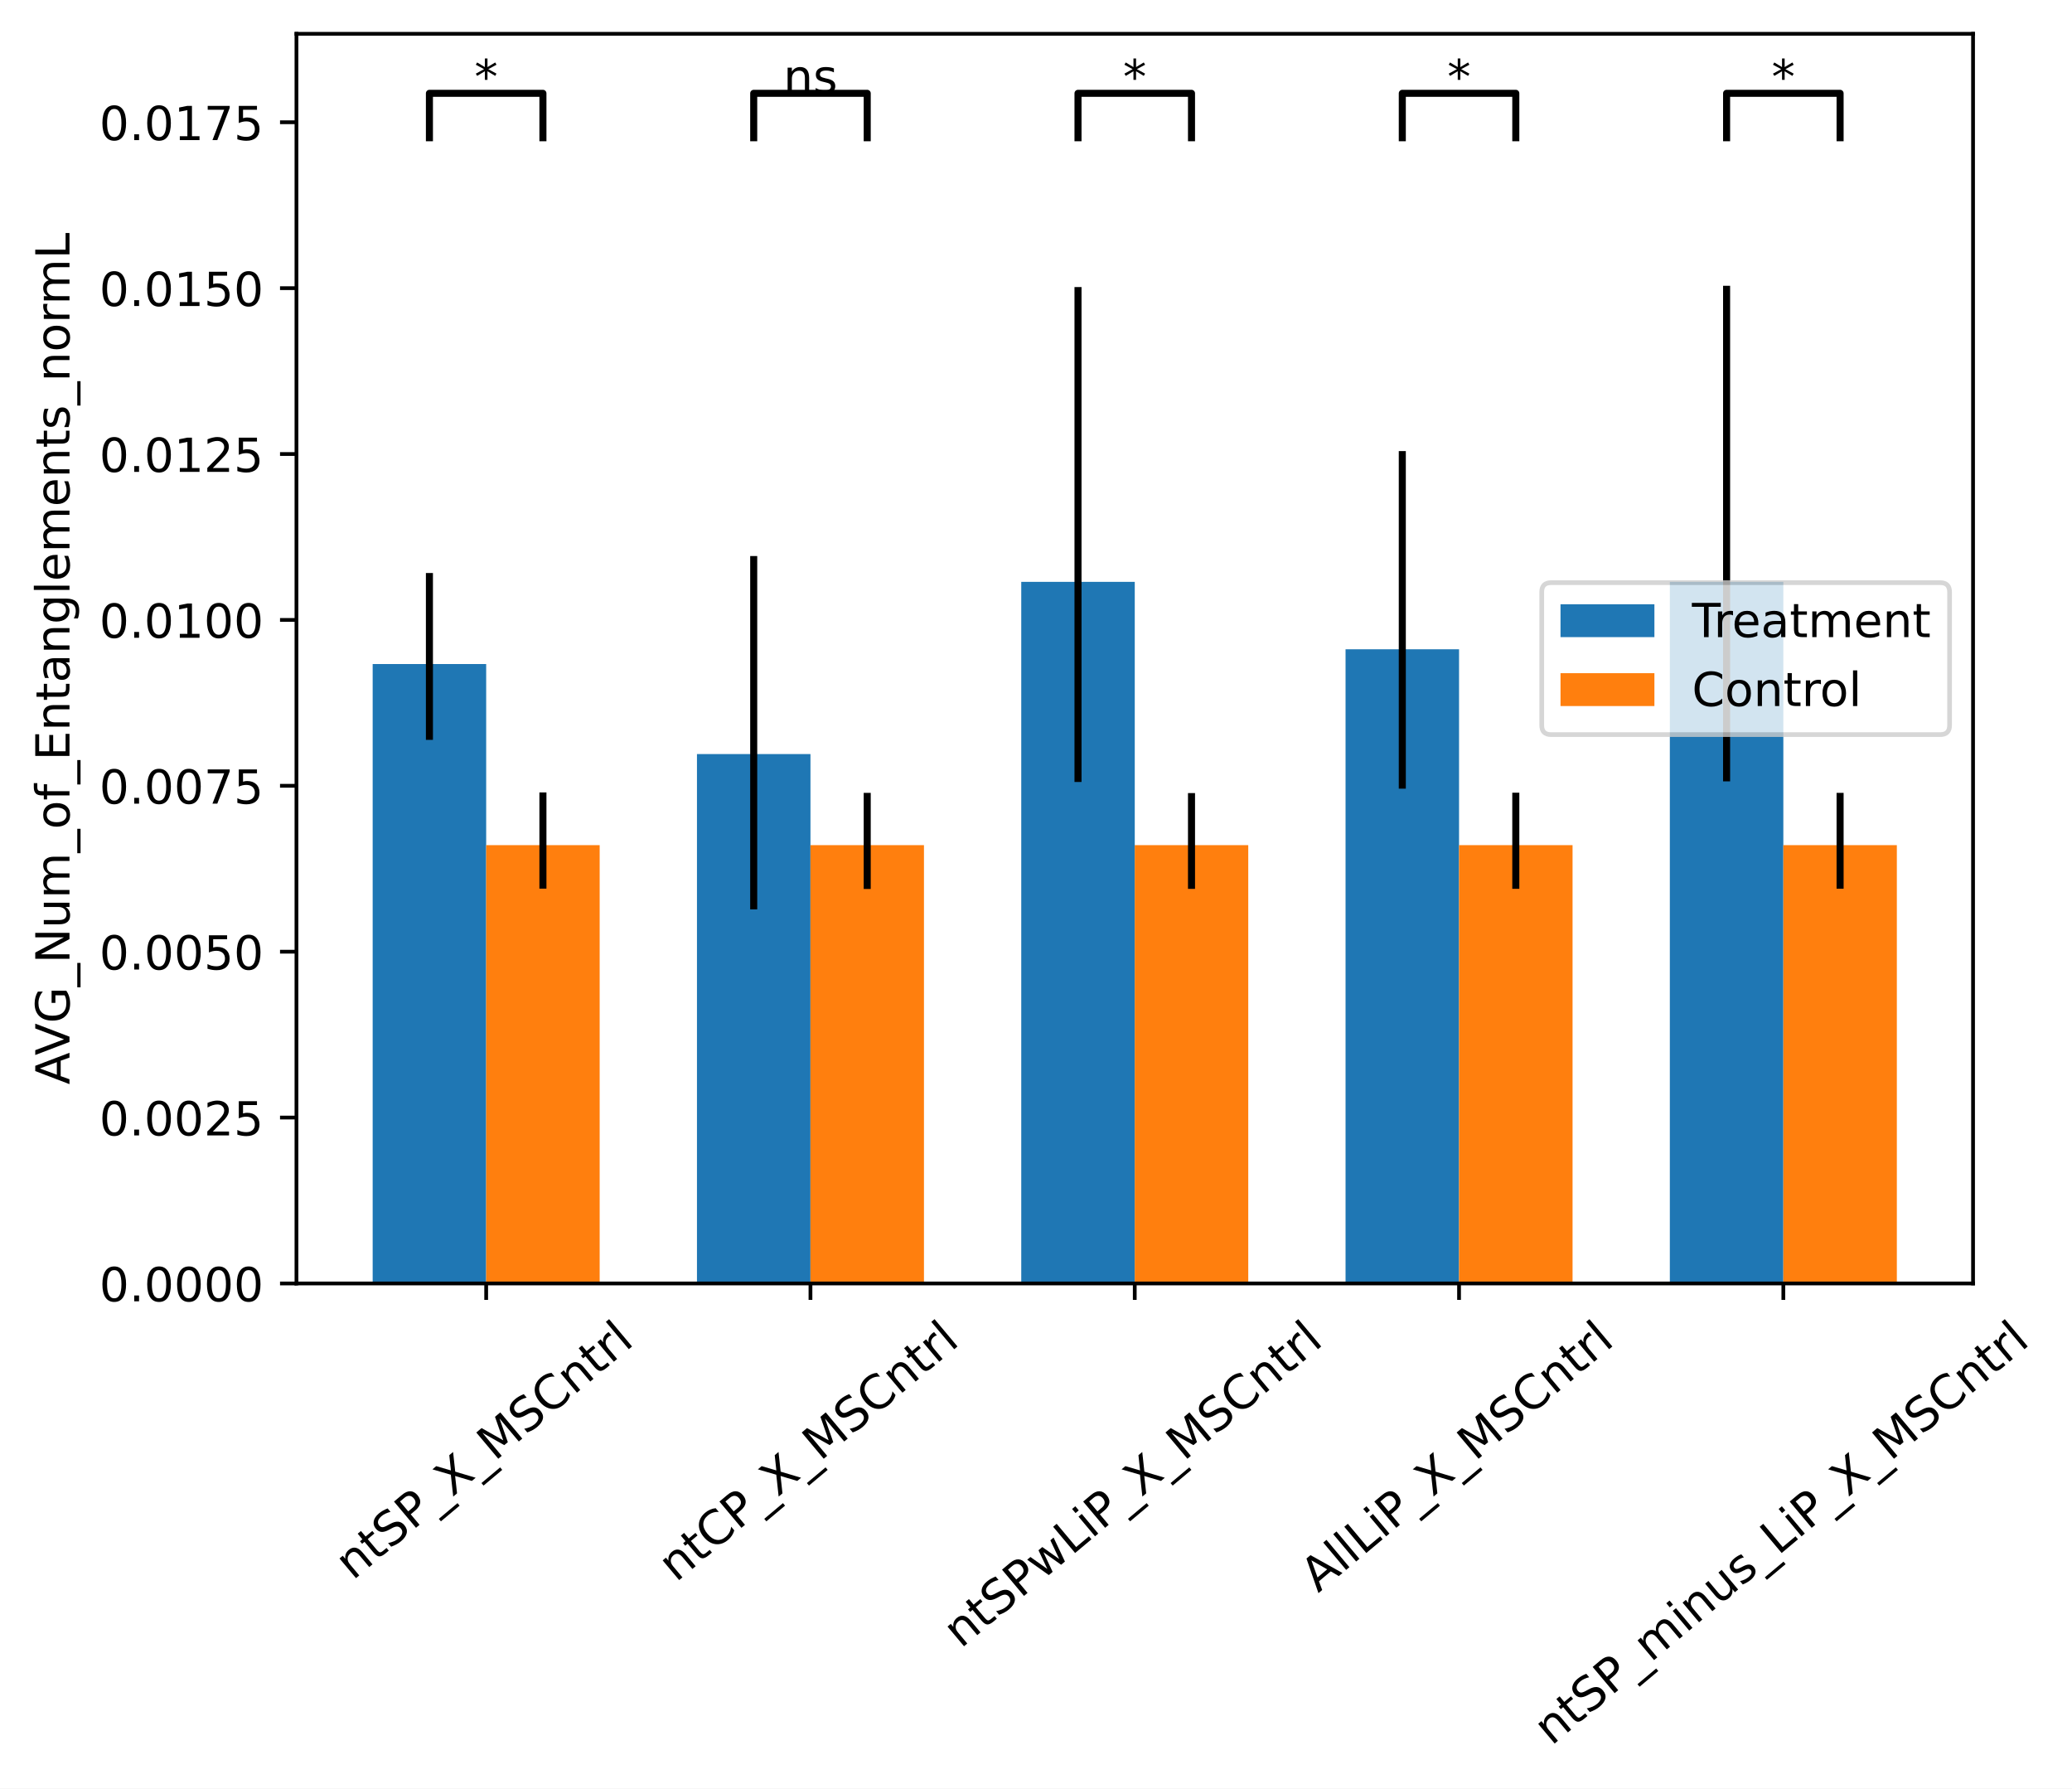
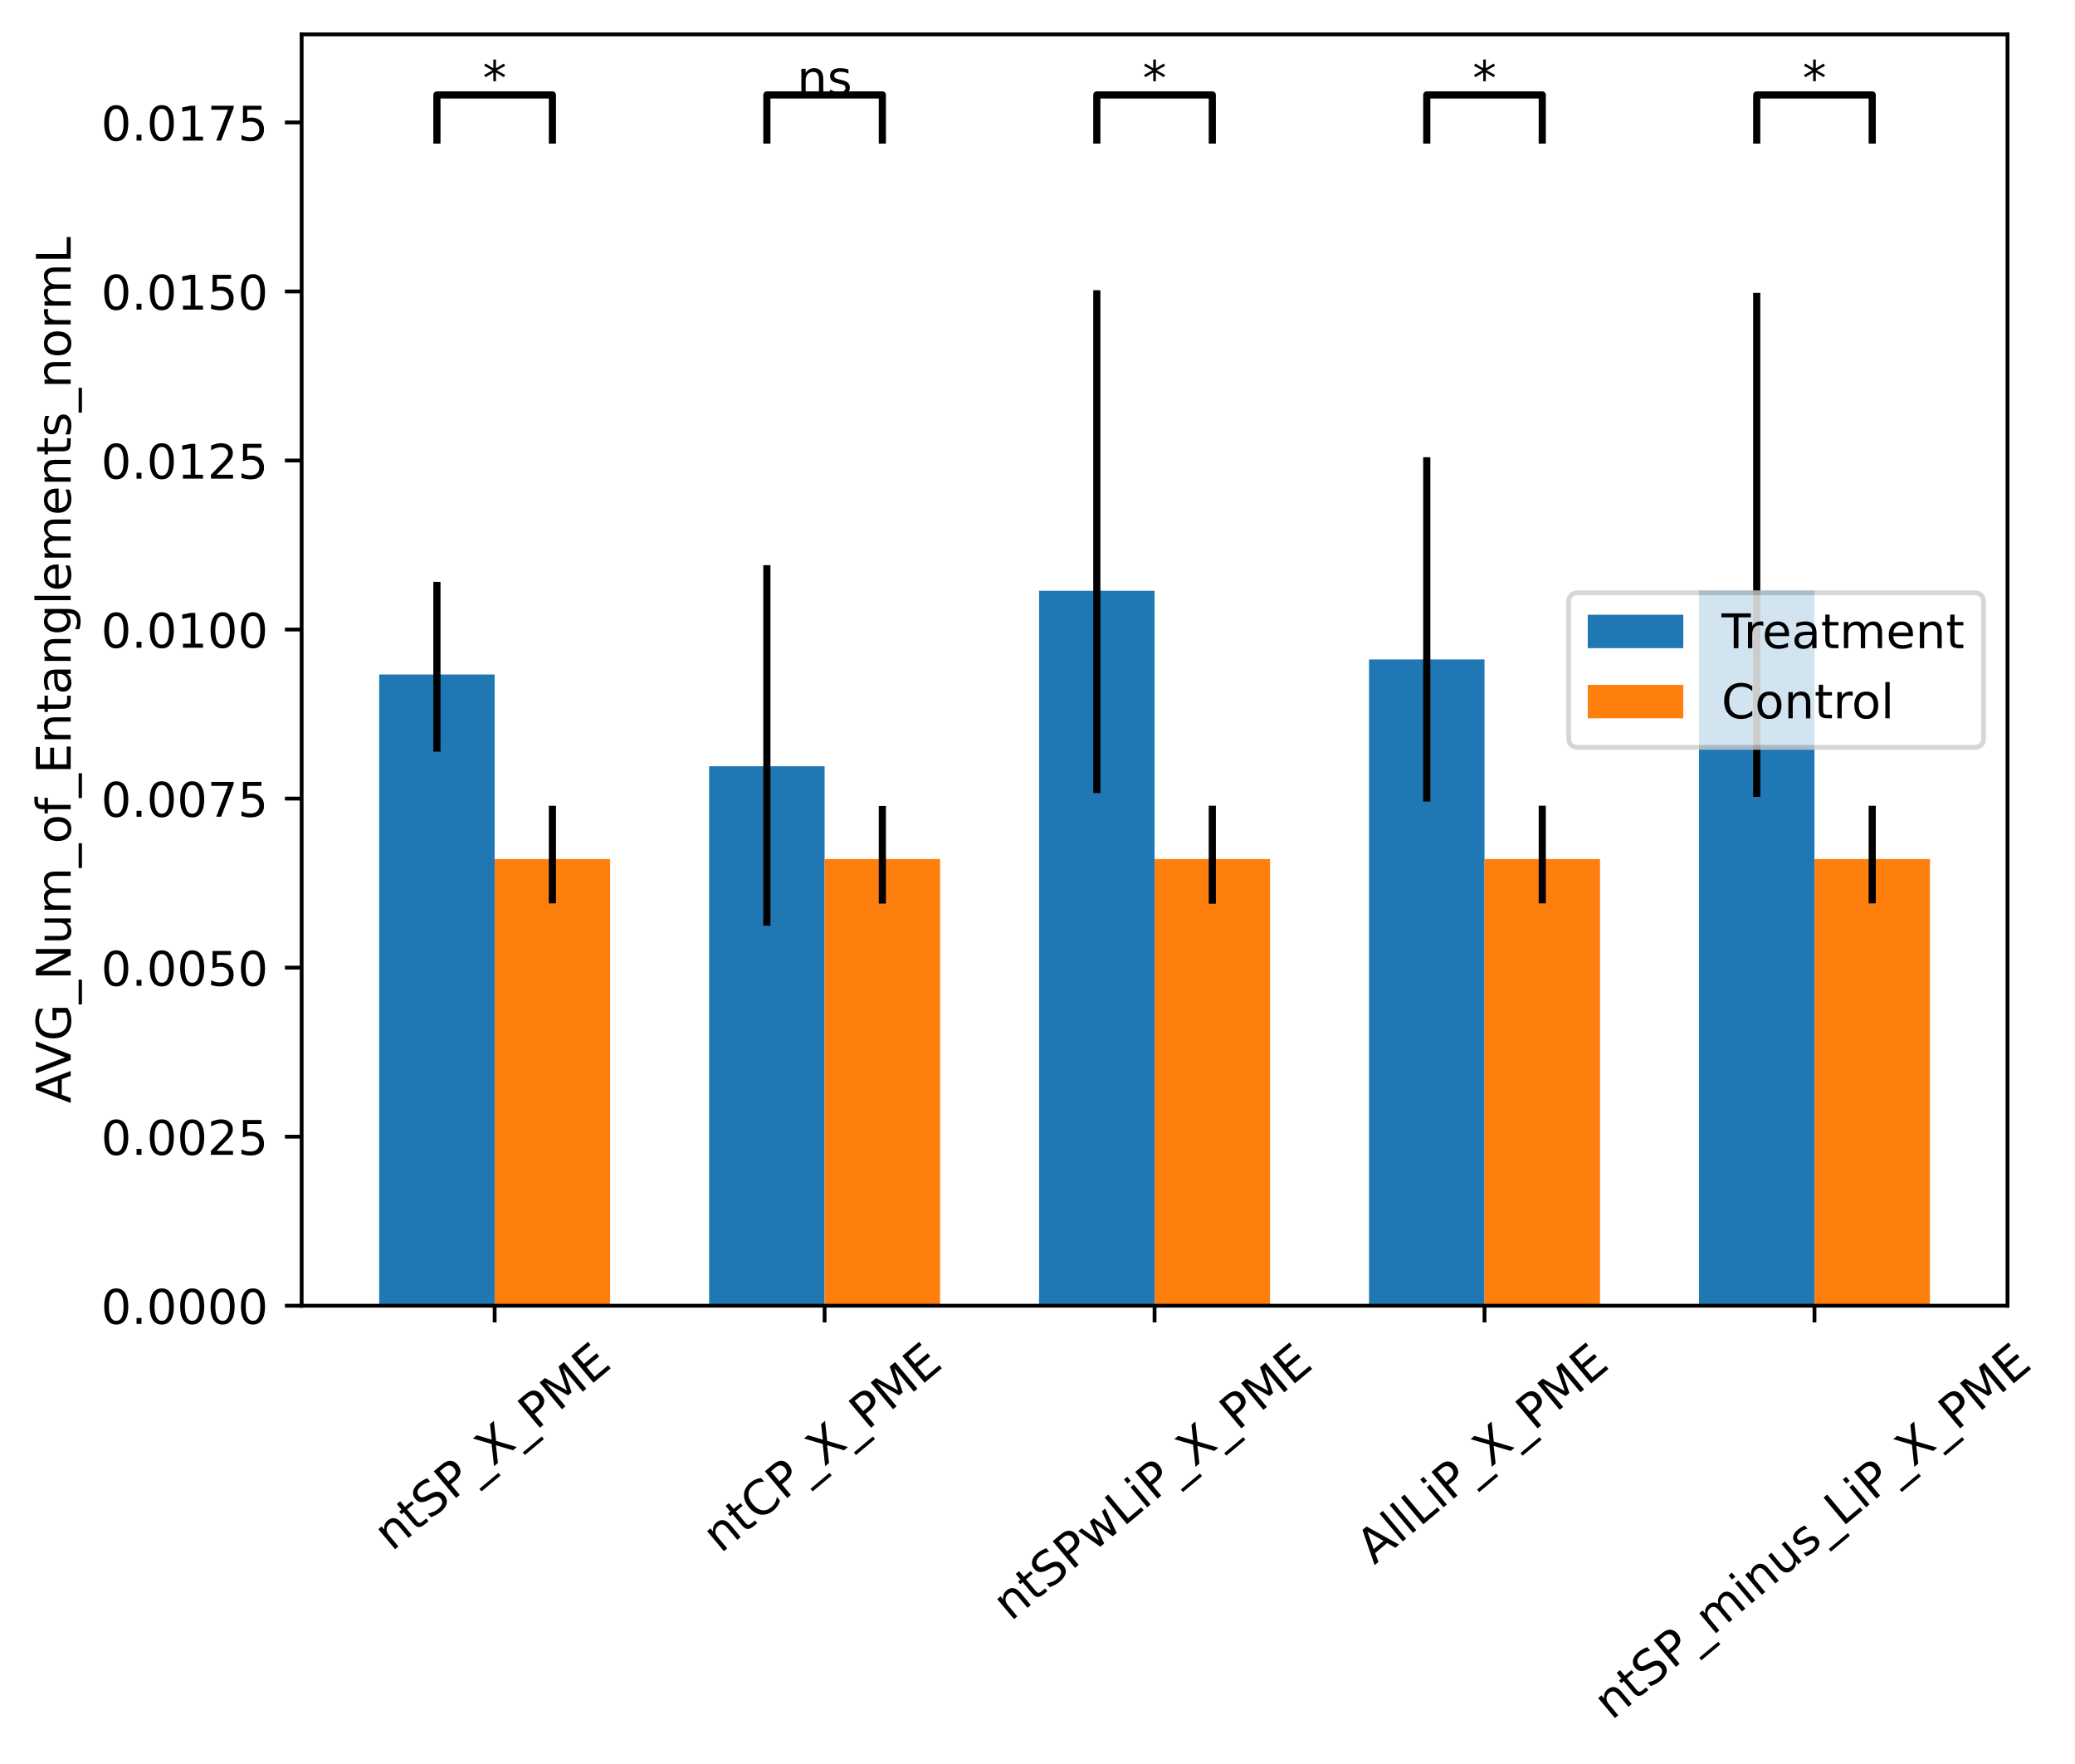
- <svg xmlns="http://www.w3.org/2000/svg" xmlns:xlink="http://www.w3.org/1999/xlink" width="441.343pt" height="380.871pt" viewBox="0 0 441.343 380.871" version="1.1">
+ <svg xmlns="http://www.w3.org/2000/svg" xmlns:xlink="http://www.w3.org/1999/xlink" width="434.399pt" height="369.217pt" viewBox="0 0 434.399 369.217" version="1.1">
  <defs>
    <style type="text/css">*{stroke-linejoin: round; stroke-linecap: butt}</style>
  </defs>
  <g id="figure_1">
    <g id="patch_1">
-       <path d="M 0 380.871  L 441.343 380.871  L 441.343 -0  L 0 -0  z " style="fill: #ffffff" />
+       <path d="M 0 369.217  L 434.399 369.217  L 434.399 -0  L 0 -0  z " style="fill: #ffffff" />
    </g>
    <g id="axes_1">
      <g id="patch_2">
        <path d="M 63.147 273.312  L 420.267 273.312  L 420.267 7.2  L 63.147 7.2  z " style="fill: #ffffff" />
      </g>
      <g id="patch_3">
-         <path d="M 79.38 273.312  L 103.556 273.312  L 103.556 141.403  L 79.38 141.403  z " clip-path="url(#pa4b5a2d1cc)" style="fill: #1f77b4" />
+         <path d="M 79.38 273.312  L 103.556 273.312  L 103.556 141.185  L 79.38 141.185  z " clip-path="url(#pafe21238fc)" style="fill: #1f77b4" />
      </g>
      <g id="patch_4">
-         <path d="M 148.455 273.312  L 172.631 273.312  L 172.631 160.574  L 148.455 160.574  z " clip-path="url(#pa4b5a2d1cc)" style="fill: #1f77b4" />
+         <path d="M 148.455 273.312  L 172.631 273.312  L 172.631 160.388  L 148.455 160.388  z " clip-path="url(#pafe21238fc)" style="fill: #1f77b4" />
      </g>
      <g id="patch_5">
-         <path d="M 217.53 273.312  L 241.707 273.312  L 241.707 123.905  L 217.53 123.905  z " clip-path="url(#pa4b5a2d1cc)" style="fill: #1f77b4" />
+         <path d="M 217.53 273.312  L 241.707 273.312  L 241.707 123.657  L 217.53 123.657  z " clip-path="url(#pafe21238fc)" style="fill: #1f77b4" />
      </g>
      <g id="patch_6">
-         <path d="M 286.606 273.312  L 310.782 273.312  L 310.782 138.26  L 286.606 138.26  z " clip-path="url(#pa4b5a2d1cc)" style="fill: #1f77b4" />
+         <path d="M 286.606 273.312  L 310.782 273.312  L 310.782 138.037  L 286.606 138.037  z " clip-path="url(#pafe21238fc)" style="fill: #1f77b4" />
      </g>
      <g id="patch_7">
-         <path d="M 355.681 273.312  L 379.858 273.312  L 379.858 123.905  L 355.681 123.905  z " clip-path="url(#pa4b5a2d1cc)" style="fill: #1f77b4" />
+         <path d="M 355.681 273.312  L 379.858 273.312  L 379.858 123.657  L 355.681 123.657  z " clip-path="url(#pafe21238fc)" style="fill: #1f77b4" />
      </g>
      <g id="patch_8">
-         <path d="M 103.556 273.312  L 127.732 273.312  L 127.732 179.972  L 103.556 179.972  z " clip-path="url(#pa4b5a2d1cc)" style="fill: #ff7f0e" />
+         <path d="M 103.556 273.312  L 127.732 273.312  L 127.732 179.817  L 103.556 179.817  z " clip-path="url(#pafe21238fc)" style="fill: #ff7f0e" />
      </g>
      <g id="patch_9">
-         <path d="M 172.631 273.312  L 196.808 273.312  L 196.808 179.972  L 172.631 179.972  z " clip-path="url(#pa4b5a2d1cc)" style="fill: #ff7f0e" />
+         <path d="M 172.631 273.312  L 196.808 273.312  L 196.808 179.817  L 172.631 179.817  z " clip-path="url(#pafe21238fc)" style="fill: #ff7f0e" />
      </g>
      <g id="patch_10">
-         <path d="M 241.707 273.312  L 265.883 273.312  L 265.883 179.972  L 241.707 179.972  z " clip-path="url(#pa4b5a2d1cc)" style="fill: #ff7f0e" />
+         <path d="M 241.707 273.312  L 265.883 273.312  L 265.883 179.817  L 241.707 179.817  z " clip-path="url(#pafe21238fc)" style="fill: #ff7f0e" />
      </g>
      <g id="patch_11">
-         <path d="M 310.782 273.312  L 334.959 273.312  L 334.959 179.972  L 310.782 179.972  z " clip-path="url(#pa4b5a2d1cc)" style="fill: #ff7f0e" />
+         <path d="M 310.782 273.312  L 334.959 273.312  L 334.959 179.817  L 310.782 179.817  z " clip-path="url(#pafe21238fc)" style="fill: #ff7f0e" />
      </g>
      <g id="patch_12">
-         <path d="M 379.858 273.312  L 404.034 273.312  L 404.034 179.972  L 379.858 179.972  z " clip-path="url(#pa4b5a2d1cc)" style="fill: #ff7f0e" />
+         <path d="M 379.858 273.312  L 404.034 273.312  L 404.034 179.817  L 379.858 179.817  z " clip-path="url(#pafe21238fc)" style="fill: #ff7f0e" />
      </g>
      <g id="matplotlib.axis_1">
        <g id="xtick_1">
          <g id="line2d_1">
            <defs>
-               <path id="mc9b4657d80" d="M 0 0  L 0 3.5  " style="stroke: #000000; stroke-width: 0.8" />
+               <path id="m077ed9c221" d="M 0 0  L 0 3.5  " style="stroke: #000000; stroke-width: 0.8" />
            </defs>
            <g>
-               <use xlink:href="#mc9b4657d80" x="103.556" y="273.312" style="stroke: #000000; stroke-width: 0.8" />
+               <use xlink:href="#m077ed9c221" x="103.556" y="273.312" style="stroke: #000000; stroke-width: 0.8" />
            </g>
          </g>
          <g id="text_1">
-             <g transform="translate(75.13775 336.6508)rotate(-40)scale(0.1 -0.1)">
+             <g transform="translate(82.02508 324.862)rotate(-40)scale(0.1 -0.1)">
              <defs>
                <path id="DejaVuSans-6e" d="M 3513 2113  L 3513 0  L 2938 0  L 2938 2094  Q 2938 2591 2744 2837  Q 2550 3084 2163 3084  Q 1697 3084 1428 2787  Q 1159 2491 1159 1978  L 1159 0  L 581 0  L 581 3500  L 1159 3500  L 1159 2956  Q 1366 3272 1645 3428  Q 1925 3584 2291 3584  Q 2894 3584 3203 3211  Q 3513 2838 3513 2113  z " transform="scale(0.015625)" />
                <path id="DejaVuSans-74" d="M 1172 4494  L 1172 3500  L 2356 3500  L 2356 3053  L 1172 3053  L 1172 1153  Q 1172 725 1289 603  Q 1406 481 1766 481  L 2356 481  L 2356 0  L 1766 0  Q 1100 0 847 248  Q 594 497 594 1153  L 594 3053  L 172 3053  L 172 3500  L 594 3500  L 594 4494  L 1172 4494  z " transform="scale(0.015625)" />
                <path id="DejaVuSans-53" d="M 3425 4513  L 3425 3897  Q 3066 4069 2747 4153  Q 2428 4238 2131 4238  Q 1616 4238 1336 4038  Q 1056 3838 1056 3469  Q 1056 3159 1242 3001  Q 1428 2844 1947 2747  L 2328 2669  Q 3034 2534 3370 2195  Q 3706 1856 3706 1288  Q 3706 609 3251 259  Q 2797 -91 1919 -91  Q 1588 -91 1214 -16  Q 841 59 441 206  L 441 856  Q 825 641 1194 531  Q 1563 422 1919 422  Q 2459 422 2753 634  Q 3047 847 3047 1241  Q 3047 1584 2836 1778  Q 2625 1972 2144 2069  L 1759 2144  Q 1053 2284 737 2584  Q 422 2884 422 3419  Q 422 4038 858 4394  Q 1294 4750 2059 4750  Q 2388 4750 2728 4690  Q 3069 4631 3425 4513  z " transform="scale(0.015625)" />
                <path id="DejaVuSans-50" d="M 1259 4147  L 1259 2394  L 2053 2394  Q 2494 2394 2734 2622  Q 2975 2850 2975 3272  Q 2975 3691 2734 3919  Q 2494 4147 2053 4147  L 1259 4147  z M 628 4666  L 2053 4666  Q 2838 4666 3239 4311  Q 3641 3956 3641 3272  Q 3641 2581 3239 2228  Q 2838 1875 2053 1875  L 1259 1875  L 1259 0  L 628 0  L 628 4666  z " transform="scale(0.015625)" />
                <path id="DejaVuSans-5f" d="M 3263 -1063  L 3263 -1509  L -63 -1509  L -63 -1063  L 3263 -1063  z " transform="scale(0.015625)" />
                <path id="DejaVuSans-58" d="M 403 4666  L 1081 4666  L 2241 2931  L 3406 4666  L 4084 4666  L 2584 2425  L 4184 0  L 3506 0  L 2194 1984  L 872 0  L 191 0  L 1856 2491  L 403 4666  z " transform="scale(0.015625)" />
                <path id="DejaVuSans-4d" d="M 628 4666  L 1569 4666  L 2759 1491  L 3956 4666  L 4897 4666  L 4897 0  L 4281 0  L 4281 4097  L 3078 897  L 2444 897  L 1241 4097  L 1241 0  L 628 0  L 628 4666  z " transform="scale(0.015625)" />
-                 <path id="DejaVuSans-43" d="M 4122 4306  L 4122 3641  Q 3803 3938 3442 4084  Q 3081 4231 2675 4231  Q 1875 4231 1450 3742  Q 1025 3253 1025 2328  Q 1025 1406 1450 917  Q 1875 428 2675 428  Q 3081 428 3442 575  Q 3803 722 4122 1019  L 4122 359  Q 3791 134 3420 21  Q 3050 -91 2638 -91  Q 1578 -91 968 557  Q 359 1206 359 2328  Q 359 3453 968 4101  Q 1578 4750 2638 4750  Q 3056 4750 3426 4639  Q 3797 4528 4122 4306  z " transform="scale(0.015625)" />
-                 <path id="DejaVuSans-72" d="M 2631 2963  Q 2534 3019 2420 3045  Q 2306 3072 2169 3072  Q 1681 3072 1420 2755  Q 1159 2438 1159 1844  L 1159 0  L 581 0  L 581 3500  L 1159 3500  L 1159 2956  Q 1341 3275 1631 3429  Q 1922 3584 2338 3584  Q 2397 3584 2469 3576  Q 2541 3569 2628 3553  L 2631 2963  z " transform="scale(0.015625)" />
-                 <path id="DejaVuSans-6c" d="M 603 4863  L 1178 4863  L 1178 0  L 603 0  L 603 4863  z " transform="scale(0.015625)" />
+                 <path id="DejaVuSans-45" d="M 628 4666  L 3578 4666  L 3578 4134  L 1259 4134  L 1259 2753  L 3481 2753  L 3481 2222  L 1259 2222  L 1259 531  L 3634 531  L 3634 0  L 628 0  L 628 4666  z " transform="scale(0.015625)" />
              </defs>
              <use xlink:href="#DejaVuSans-6e" />
              <use xlink:href="#DejaVuSans-74" x="63.379" />
              <use xlink:href="#DejaVuSans-53" x="102.588" />
              <use xlink:href="#DejaVuSans-50" x="166.064" />
              <use xlink:href="#DejaVuSans-5f" x="226.367" />
              <use xlink:href="#DejaVuSans-58" x="276.367" />
              <use xlink:href="#DejaVuSans-5f" x="344.873" />
-               <use xlink:href="#DejaVuSans-4d" x="394.873" />
-               <use xlink:href="#DejaVuSans-53" x="481.152" />
-               <use xlink:href="#DejaVuSans-43" x="544.629" />
-               <use xlink:href="#DejaVuSans-6e" x="614.453" />
-               <use xlink:href="#DejaVuSans-74" x="677.832" />
-               <use xlink:href="#DejaVuSans-72" x="717.041" />
-               <use xlink:href="#DejaVuSans-6c" x="758.154" />
+               <use xlink:href="#DejaVuSans-50" x="394.873" />
+               <use xlink:href="#DejaVuSans-4d" x="455.176" />
+               <use xlink:href="#DejaVuSans-45" x="541.455" />
            </g>
          </g>
        </g>
        <g id="xtick_2">
          <g id="line2d_2">
            <g>
-               <use xlink:href="#mc9b4657d80" x="172.631" y="273.312" style="stroke: #000000; stroke-width: 0.8" />
+               <use xlink:href="#m077ed9c221" x="172.631" y="273.312" style="stroke: #000000; stroke-width: 0.8" />
            </g>
          </g>
          <g id="text_2">
-             <g transform="translate(143.9702 337.0586)rotate(-40)scale(0.1 -0.1)">
+             <g transform="translate(150.8575 325.2698)rotate(-40)scale(0.1 -0.1)">
+               <defs>
+                 <path id="DejaVuSans-43" d="M 4122 4306  L 4122 3641  Q 3803 3938 3442 4084  Q 3081 4231 2675 4231  Q 1875 4231 1450 3742  Q 1025 3253 1025 2328  Q 1025 1406 1450 917  Q 1875 428 2675 428  Q 3081 428 3442 575  Q 3803 722 4122 1019  L 4122 359  Q 3791 134 3420 21  Q 3050 -91 2638 -91  Q 1578 -91 968 557  Q 359 1206 359 2328  Q 359 3453 968 4101  Q 1578 4750 2638 4750  Q 3056 4750 3426 4639  Q 3797 4528 4122 4306  z " transform="scale(0.015625)" />
+               </defs>
              <use xlink:href="#DejaVuSans-6e" />
              <use xlink:href="#DejaVuSans-74" x="63.379" />
              <use xlink:href="#DejaVuSans-43" x="102.588" />
              <use xlink:href="#DejaVuSans-50" x="172.412" />
              <use xlink:href="#DejaVuSans-5f" x="232.715" />
              <use xlink:href="#DejaVuSans-58" x="282.715" />
              <use xlink:href="#DejaVuSans-5f" x="351.221" />
-               <use xlink:href="#DejaVuSans-4d" x="401.221" />
-               <use xlink:href="#DejaVuSans-53" x="487.5" />
-               <use xlink:href="#DejaVuSans-43" x="550.977" />
-               <use xlink:href="#DejaVuSans-6e" x="620.801" />
-               <use xlink:href="#DejaVuSans-74" x="684.18" />
-               <use xlink:href="#DejaVuSans-72" x="723.389" />
-               <use xlink:href="#DejaVuSans-6c" x="764.502" />
+               <use xlink:href="#DejaVuSans-50" x="401.221" />
+               <use xlink:href="#DejaVuSans-4d" x="461.523" />
+               <use xlink:href="#DejaVuSans-45" x="547.803" />
            </g>
          </g>
        </g>
        <g id="xtick_3">
          <g id="line2d_3">
            <g>
-               <use xlink:href="#mc9b4657d80" x="241.707" y="273.312" style="stroke: #000000; stroke-width: 0.8" />
+               <use xlink:href="#m077ed9c221" x="241.707" y="273.312" style="stroke: #000000; stroke-width: 0.8" />
            </g>
          </g>
          <g id="text_3">
-             <g transform="translate(204.6485 351.1507)rotate(-40)scale(0.1 -0.1)">
+             <g transform="translate(211.5926 339.4972)rotate(-40)scale(0.1 -0.1)">
              <defs>
                <path id="DejaVuSans-77" d="M 269 3500  L 844 3500  L 1563 769  L 2278 3500  L 2956 3500  L 3675 769  L 4391 3500  L 4966 3500  L 4050 0  L 3372 0  L 2619 2869  L 1863 0  L 1184 0  L 269 3500  z " transform="scale(0.015625)" />
                <path id="DejaVuSans-4c" d="M 628 4666  L 1259 4666  L 1259 531  L 3531 531  L 3531 0  L 628 0  L 628 4666  z " transform="scale(0.015625)" />
                <path id="DejaVuSans-69" d="M 603 3500  L 1178 3500  L 1178 0  L 603 0  L 603 3500  z M 603 4863  L 1178 4863  L 1178 4134  L 603 4134  L 603 4863  z " transform="scale(0.015625)" />
              </defs>
              <use xlink:href="#DejaVuSans-6e" />
              <use xlink:href="#DejaVuSans-74" x="63.379" />
              <use xlink:href="#DejaVuSans-53" x="102.588" />
              <use xlink:href="#DejaVuSans-50" x="166.064" />
              <use xlink:href="#DejaVuSans-77" x="226.367" />
              <use xlink:href="#DejaVuSans-4c" x="308.154" />
              <use xlink:href="#DejaVuSans-69" x="363.867" />
              <use xlink:href="#DejaVuSans-50" x="391.65" />
              <use xlink:href="#DejaVuSans-5f" x="451.953" />
              <use xlink:href="#DejaVuSans-58" x="501.953" />
              <use xlink:href="#DejaVuSans-5f" x="570.459" />
-               <use xlink:href="#DejaVuSans-4d" x="620.459" />
-               <use xlink:href="#DejaVuSans-53" x="706.738" />
-               <use xlink:href="#DejaVuSans-43" x="770.215" />
-               <use xlink:href="#DejaVuSans-6e" x="840.039" />
-               <use xlink:href="#DejaVuSans-74" x="903.418" />
-               <use xlink:href="#DejaVuSans-72" x="942.627" />
-               <use xlink:href="#DejaVuSans-6c" x="983.74" />
+               <use xlink:href="#DejaVuSans-50" x="620.459" />
+               <use xlink:href="#DejaVuSans-4d" x="680.762" />
+               <use xlink:href="#DejaVuSans-45" x="767.041" />
            </g>
          </g>
        </g>
        <g id="xtick_4">
          <g id="line2d_4">
            <g>
-               <use xlink:href="#mc9b4657d80" x="310.782" y="273.312" style="stroke: #000000; stroke-width: 0.8" />
+               <use xlink:href="#m077ed9c221" x="310.782" y="273.312" style="stroke: #000000; stroke-width: 0.8" />
            </g>
          </g>
          <g id="text_4">
-             <g transform="translate(280.7781 339.3124)rotate(-40)scale(0.1 -0.1)">
+             <g transform="translate(287.7222 327.6588)rotate(-40)scale(0.1 -0.1)">
              <defs>
                <path id="DejaVuSans-41" d="M 2188 4044  L 1331 1722  L 3047 1722  L 2188 4044  z M 1831 4666  L 2547 4666  L 4325 0  L 3669 0  L 3244 1197  L 1141 1197  L 716 0  L 50 0  L 1831 4666  z " transform="scale(0.015625)" />
+                 <path id="DejaVuSans-6c" d="M 603 4863  L 1178 4863  L 1178 0  L 603 0  L 603 4863  z " transform="scale(0.015625)" />
              </defs>
              <use xlink:href="#DejaVuSans-41" />
              <use xlink:href="#DejaVuSans-6c" x="68.408" />
              <use xlink:href="#DejaVuSans-6c" x="96.191" />
              <use xlink:href="#DejaVuSans-4c" x="123.975" />
              <use xlink:href="#DejaVuSans-69" x="179.688" />
              <use xlink:href="#DejaVuSans-50" x="207.471" />
              <use xlink:href="#DejaVuSans-5f" x="267.773" />
              <use xlink:href="#DejaVuSans-58" x="317.773" />
              <use xlink:href="#DejaVuSans-5f" x="386.279" />
-               <use xlink:href="#DejaVuSans-4d" x="436.279" />
-               <use xlink:href="#DejaVuSans-53" x="522.559" />
-               <use xlink:href="#DejaVuSans-43" x="586.035" />
-               <use xlink:href="#DejaVuSans-6e" x="655.859" />
-               <use xlink:href="#DejaVuSans-74" x="719.238" />
-               <use xlink:href="#DejaVuSans-72" x="758.447" />
-               <use xlink:href="#DejaVuSans-6c" x="799.561" />
+               <use xlink:href="#DejaVuSans-50" x="436.279" />
+               <use xlink:href="#DejaVuSans-4d" x="496.582" />
+               <use xlink:href="#DejaVuSans-45" x="582.861" />
            </g>
          </g>
        </g>
        <g id="xtick_5">
          <g id="line2d_5">
            <g>
-               <use xlink:href="#mc9b4657d80" x="379.858" y="273.312" style="stroke: #000000; stroke-width: 0.8" />
+               <use xlink:href="#m077ed9c221" x="379.858" y="273.312" style="stroke: #000000; stroke-width: 0.8" />
            </g>
          </g>
          <g id="text_5">
-             <g transform="translate(330.4565 371.8645)rotate(-40)scale(0.1 -0.1)">
+             <g transform="translate(337.4005 360.211)rotate(-40)scale(0.1 -0.1)">
              <defs>
                <path id="DejaVuSans-6d" d="M 3328 2828  Q 3544 3216 3844 3400  Q 4144 3584 4550 3584  Q 5097 3584 5394 3201  Q 5691 2819 5691 2113  L 5691 0  L 5113 0  L 5113 2094  Q 5113 2597 4934 2840  Q 4756 3084 4391 3084  Q 3944 3084 3684 2787  Q 3425 2491 3425 1978  L 3425 0  L 2847 0  L 2847 2094  Q 2847 2600 2669 2842  Q 2491 3084 2119 3084  Q 1678 3084 1418 2786  Q 1159 2488 1159 1978  L 1159 0  L 581 0  L 581 3500  L 1159 3500  L 1159 2956  Q 1356 3278 1631 3431  Q 1906 3584 2284 3584  Q 2666 3584 2933 3390  Q 3200 3197 3328 2828  z " transform="scale(0.015625)" />
                <path id="DejaVuSans-75" d="M 544 1381  L 544 3500  L 1119 3500  L 1119 1403  Q 1119 906 1312 657  Q 1506 409 1894 409  Q 2359 409 2629 706  Q 2900 1003 2900 1516  L 2900 3500  L 3475 3500  L 3475 0  L 2900 0  L 2900 538  Q 2691 219 2414 64  Q 2138 -91 1772 -91  Q 1169 -91 856 284  Q 544 659 544 1381  z M 1991 3584  L 1991 3584  z " transform="scale(0.015625)" />
                <path id="DejaVuSans-73" d="M 2834 3397  L 2834 2853  Q 2591 2978 2328 3040  Q 2066 3103 1784 3103  Q 1356 3103 1142 2972  Q 928 2841 928 2578  Q 928 2378 1081 2264  Q 1234 2150 1697 2047  L 1894 2003  Q 2506 1872 2764 1633  Q 3022 1394 3022 966  Q 3022 478 2636 193  Q 2250 -91 1575 -91  Q 1294 -91 989 -36  Q 684 19 347 128  L 347 722  Q 666 556 975 473  Q 1284 391 1588 391  Q 1994 391 2212 530  Q 2431 669 2431 922  Q 2431 1156 2273 1281  Q 2116 1406 1581 1522  L 1381 1569  Q 847 1681 609 1914  Q 372 2147 372 2553  Q 372 3047 722 3315  Q 1072 3584 1716 3584  Q 2034 3584 2315 3537  Q 2597 3491 2834 3397  z " transform="scale(0.015625)" />
              </defs>
              <use xlink:href="#DejaVuSans-6e" />
              <use xlink:href="#DejaVuSans-74" x="63.379" />
              <use xlink:href="#DejaVuSans-53" x="102.588" />
              <use xlink:href="#DejaVuSans-50" x="166.064" />
              <use xlink:href="#DejaVuSans-5f" x="226.367" />
              <use xlink:href="#DejaVuSans-6d" x="276.367" />
              <use xlink:href="#DejaVuSans-69" x="373.779" />
              <use xlink:href="#DejaVuSans-6e" x="401.562" />
              <use xlink:href="#DejaVuSans-75" x="464.941" />
              <use xlink:href="#DejaVuSans-73" x="528.32" />
              <use xlink:href="#DejaVuSans-5f" x="580.42" />
              <use xlink:href="#DejaVuSans-4c" x="630.42" />
              <use xlink:href="#DejaVuSans-69" x="686.133" />
              <use xlink:href="#DejaVuSans-50" x="713.916" />
              <use xlink:href="#DejaVuSans-5f" x="774.219" />
              <use xlink:href="#DejaVuSans-58" x="824.219" />
              <use xlink:href="#DejaVuSans-5f" x="892.725" />
-               <use xlink:href="#DejaVuSans-4d" x="942.725" />
-               <use xlink:href="#DejaVuSans-53" x="1029.004" />
-               <use xlink:href="#DejaVuSans-43" x="1092.48" />
-               <use xlink:href="#DejaVuSans-6e" x="1162.305" />
-               <use xlink:href="#DejaVuSans-74" x="1225.684" />
-               <use xlink:href="#DejaVuSans-72" x="1264.893" />
-               <use xlink:href="#DejaVuSans-6c" x="1306.006" />
+               <use xlink:href="#DejaVuSans-50" x="942.725" />
+               <use xlink:href="#DejaVuSans-4d" x="1003.027" />
+               <use xlink:href="#DejaVuSans-45" x="1089.307" />
            </g>
          </g>
        </g>
      </g>
      <g id="matplotlib.axis_2">
        <g id="ytick_1">
          <g id="line2d_6">
            <defs>
-               <path id="mbe9fb06e61" d="M 0 0  L -3.5 0  " style="stroke: #000000; stroke-width: 0.8" />
+               <path id="m71f9f63167" d="M 0 0  L -3.5 0  " style="stroke: #000000; stroke-width: 0.8" />
            </defs>
            <g>
-               <use xlink:href="#mbe9fb06e61" x="63.147" y="273.312" style="stroke: #000000; stroke-width: 0.8" />
+               <use xlink:href="#m71f9f63167" x="63.147" y="273.312" style="stroke: #000000; stroke-width: 0.8" />
            </g>
          </g>
          <g id="text_6">
            <g transform="translate(21.15625 277.1112)scale(0.1 -0.1)">
              <defs>
                <path id="DejaVuSans-30" d="M 2034 4250  Q 1547 4250 1301 3770  Q 1056 3291 1056 2328  Q 1056 1369 1301 889  Q 1547 409 2034 409  Q 2525 409 2770 889  Q 3016 1369 3016 2328  Q 3016 3291 2770 3770  Q 2525 4250 2034 4250  z M 2034 4750  Q 2819 4750 3233 4129  Q 3647 3509 3647 2328  Q 3647 1150 3233 529  Q 2819 -91 2034 -91  Q 1250 -91 836 529  Q 422 1150 422 2328  Q 422 3509 836 4129  Q 1250 4750 2034 4750  z " transform="scale(0.015625)" />
                <path id="DejaVuSans-2e" d="M 684 794  L 1344 794  L 1344 0  L 684 0  L 684 794  z " transform="scale(0.015625)" />
              </defs>
              <use xlink:href="#DejaVuSans-30" />
              <use xlink:href="#DejaVuSans-2e" x="63.623" />
              <use xlink:href="#DejaVuSans-30" x="95.41" />
              <use xlink:href="#DejaVuSans-30" x="159.033" />
              <use xlink:href="#DejaVuSans-30" x="222.656" />
              <use xlink:href="#DejaVuSans-30" x="286.279" />
            </g>
          </g>
        </g>
        <g id="ytick_2">
          <g id="line2d_7">
            <g>
-               <use xlink:href="#mbe9fb06e61" x="63.147" y="237.987" style="stroke: #000000; stroke-width: 0.8" />
+               <use xlink:href="#m71f9f63167" x="63.147" y="237.929" style="stroke: #000000; stroke-width: 0.8" />
            </g>
          </g>
          <g id="text_7">
-             <g transform="translate(21.15625 241.7864)scale(0.1 -0.1)">
+             <g transform="translate(21.15625 241.7279)scale(0.1 -0.1)">
              <defs>
                <path id="DejaVuSans-32" d="M 1228 531  L 3431 531  L 3431 0  L 469 0  L 469 531  Q 828 903 1448 1529  Q 2069 2156 2228 2338  Q 2531 2678 2651 2914  Q 2772 3150 2772 3378  Q 2772 3750 2511 3984  Q 2250 4219 1831 4219  Q 1534 4219 1204 4116  Q 875 4013 500 3803  L 500 4441  Q 881 4594 1212 4672  Q 1544 4750 1819 4750  Q 2544 4750 2975 4387  Q 3406 4025 3406 3419  Q 3406 3131 3298 2873  Q 3191 2616 2906 2266  Q 2828 2175 2409 1742  Q 1991 1309 1228 531  z " transform="scale(0.015625)" />
                <path id="DejaVuSans-35" d="M 691 4666  L 3169 4666  L 3169 4134  L 1269 4134  L 1269 2991  Q 1406 3038 1543 3061  Q 1681 3084 1819 3084  Q 2600 3084 3056 2656  Q 3513 2228 3513 1497  Q 3513 744 3044 326  Q 2575 -91 1722 -91  Q 1428 -91 1123 -41  Q 819 9 494 109  L 494 744  Q 775 591 1075 516  Q 1375 441 1709 441  Q 2250 441 2565 725  Q 2881 1009 2881 1497  Q 2881 1984 2565 2268  Q 2250 2553 1709 2553  Q 1456 2553 1204 2497  Q 953 2441 691 2322  L 691 4666  z " transform="scale(0.015625)" />
              </defs>
              <use xlink:href="#DejaVuSans-30" />
              <use xlink:href="#DejaVuSans-2e" x="63.623" />
              <use xlink:href="#DejaVuSans-30" x="95.41" />
              <use xlink:href="#DejaVuSans-30" x="159.033" />
              <use xlink:href="#DejaVuSans-32" x="222.656" />
              <use xlink:href="#DejaVuSans-35" x="286.279" />
            </g>
          </g>
        </g>
        <g id="ytick_3">
          <g id="line2d_8">
            <g>
-               <use xlink:href="#mbe9fb06e61" x="63.147" y="202.662" style="stroke: #000000; stroke-width: 0.8" />
+               <use xlink:href="#m71f9f63167" x="63.147" y="202.545" style="stroke: #000000; stroke-width: 0.8" />
            </g>
          </g>
          <g id="text_8">
-             <g transform="translate(21.15625 206.4616)scale(0.1 -0.1)">
+             <g transform="translate(21.15625 206.3446)scale(0.1 -0.1)">
              <use xlink:href="#DejaVuSans-30" />
              <use xlink:href="#DejaVuSans-2e" x="63.623" />
              <use xlink:href="#DejaVuSans-30" x="95.41" />
              <use xlink:href="#DejaVuSans-30" x="159.033" />
              <use xlink:href="#DejaVuSans-35" x="222.656" />
              <use xlink:href="#DejaVuSans-30" x="286.279" />
            </g>
          </g>
        </g>
        <g id="ytick_4">
          <g id="line2d_9">
            <g>
-               <use xlink:href="#mbe9fb06e61" x="63.147" y="167.338" style="stroke: #000000; stroke-width: 0.8" />
+               <use xlink:href="#m71f9f63167" x="63.147" y="167.162" style="stroke: #000000; stroke-width: 0.8" />
            </g>
          </g>
          <g id="text_9">
-             <g transform="translate(21.15625 171.1368)scale(0.1 -0.1)">
+             <g transform="translate(21.15625 170.9613)scale(0.1 -0.1)">
              <defs>
                <path id="DejaVuSans-37" d="M 525 4666  L 3525 4666  L 3525 4397  L 1831 0  L 1172 0  L 2766 4134  L 525 4134  L 525 4666  z " transform="scale(0.015625)" />
              </defs>
              <use xlink:href="#DejaVuSans-30" />
              <use xlink:href="#DejaVuSans-2e" x="63.623" />
              <use xlink:href="#DejaVuSans-30" x="95.41" />
              <use xlink:href="#DejaVuSans-30" x="159.033" />
              <use xlink:href="#DejaVuSans-37" x="222.656" />
              <use xlink:href="#DejaVuSans-35" x="286.279" />
            </g>
          </g>
        </g>
        <g id="ytick_5">
          <g id="line2d_10">
            <g>
-               <use xlink:href="#mbe9fb06e61" x="63.147" y="132.013" style="stroke: #000000; stroke-width: 0.8" />
+               <use xlink:href="#m71f9f63167" x="63.147" y="131.779" style="stroke: #000000; stroke-width: 0.8" />
            </g>
          </g>
          <g id="text_10">
-             <g transform="translate(21.15625 135.812)scale(0.1 -0.1)">
+             <g transform="translate(21.15625 135.578)scale(0.1 -0.1)">
              <defs>
                <path id="DejaVuSans-31" d="M 794 531  L 1825 531  L 1825 4091  L 703 3866  L 703 4441  L 1819 4666  L 2450 4666  L 2450 531  L 3481 531  L 3481 0  L 794 0  L 794 531  z " transform="scale(0.015625)" />
              </defs>
              <use xlink:href="#DejaVuSans-30" />
              <use xlink:href="#DejaVuSans-2e" x="63.623" />
              <use xlink:href="#DejaVuSans-30" x="95.41" />
              <use xlink:href="#DejaVuSans-31" x="159.033" />
              <use xlink:href="#DejaVuSans-30" x="222.656" />
              <use xlink:href="#DejaVuSans-30" x="286.279" />
            </g>
          </g>
        </g>
        <g id="ytick_6">
          <g id="line2d_11">
            <g>
-               <use xlink:href="#mbe9fb06e61" x="63.147" y="96.688" style="stroke: #000000; stroke-width: 0.8" />
+               <use xlink:href="#m71f9f63167" x="63.147" y="96.396" style="stroke: #000000; stroke-width: 0.8" />
            </g>
          </g>
          <g id="text_11">
-             <g transform="translate(21.15625 100.4873)scale(0.1 -0.1)">
+             <g transform="translate(21.15625 100.1948)scale(0.1 -0.1)">
              <use xlink:href="#DejaVuSans-30" />
              <use xlink:href="#DejaVuSans-2e" x="63.623" />
              <use xlink:href="#DejaVuSans-30" x="95.41" />
              <use xlink:href="#DejaVuSans-31" x="159.033" />
              <use xlink:href="#DejaVuSans-32" x="222.656" />
              <use xlink:href="#DejaVuSans-35" x="286.279" />
            </g>
          </g>
        </g>
        <g id="ytick_7">
          <g id="line2d_12">
            <g>
-               <use xlink:href="#mbe9fb06e61" x="63.147" y="61.363" style="stroke: #000000; stroke-width: 0.8" />
+               <use xlink:href="#m71f9f63167" x="63.147" y="61.012" style="stroke: #000000; stroke-width: 0.8" />
            </g>
          </g>
          <g id="text_12">
-             <g transform="translate(21.15625 65.16246)scale(0.1 -0.1)">
+             <g transform="translate(21.15625 64.81146)scale(0.1 -0.1)">
              <use xlink:href="#DejaVuSans-30" />
              <use xlink:href="#DejaVuSans-2e" x="63.623" />
              <use xlink:href="#DejaVuSans-30" x="95.41" />
              <use xlink:href="#DejaVuSans-31" x="159.033" />
              <use xlink:href="#DejaVuSans-35" x="222.656" />
              <use xlink:href="#DejaVuSans-30" x="286.279" />
            </g>
          </g>
        </g>
        <g id="ytick_8">
          <g id="line2d_13">
            <g>
-               <use xlink:href="#mbe9fb06e61" x="63.147" y="26.038" style="stroke: #000000; stroke-width: 0.8" />
+               <use xlink:href="#m71f9f63167" x="63.147" y="25.629" style="stroke: #000000; stroke-width: 0.8" />
            </g>
          </g>
          <g id="text_13">
-             <g transform="translate(21.15625 29.83767)scale(0.1 -0.1)">
+             <g transform="translate(21.15625 29.42816)scale(0.1 -0.1)">
              <use xlink:href="#DejaVuSans-30" />
              <use xlink:href="#DejaVuSans-2e" x="63.623" />
              <use xlink:href="#DejaVuSans-30" x="95.41" />
              <use xlink:href="#DejaVuSans-31" x="159.033" />
              <use xlink:href="#DejaVuSans-37" x="222.656" />
              <use xlink:href="#DejaVuSans-35" x="286.279" />
            </g>
          </g>
        </g>
        <g id="text_14">
          <g transform="translate(14.79844 230.9451)rotate(-90)scale(0.1 -0.1)">
            <defs>
              <path id="DejaVuSans-56" d="M 1831 0  L 50 4666  L 709 4666  L 2188 738  L 3669 4666  L 4325 4666  L 2547 0  L 1831 0  z " transform="scale(0.015625)" />
              <path id="DejaVuSans-47" d="M 3809 666  L 3809 1919  L 2778 1919  L 2778 2438  L 4434 2438  L 4434 434  Q 4069 175 3628 42  Q 3188 -91 2688 -91  Q 1594 -91 976 548  Q 359 1188 359 2328  Q 359 3472 976 4111  Q 1594 4750 2688 4750  Q 3144 4750 3555 4637  Q 3966 4525 4313 4306  L 4313 3634  Q 3963 3931 3569 4081  Q 3175 4231 2741 4231  Q 1884 4231 1454 3753  Q 1025 3275 1025 2328  Q 1025 1384 1454 906  Q 1884 428 2741 428  Q 3075 428 3337 486  Q 3600 544 3809 666  z " transform="scale(0.015625)" />
              <path id="DejaVuSans-4e" d="M 628 4666  L 1478 4666  L 3547 763  L 3547 4666  L 4159 4666  L 4159 0  L 3309 0  L 1241 3903  L 1241 0  L 628 0  L 628 4666  z " transform="scale(0.015625)" />
              <path id="DejaVuSans-6f" d="M 1959 3097  Q 1497 3097 1228 2736  Q 959 2375 959 1747  Q 959 1119 1226 758  Q 1494 397 1959 397  Q 2419 397 2687 759  Q 2956 1122 2956 1747  Q 2956 2369 2687 2733  Q 2419 3097 1959 3097  z M 1959 3584  Q 2709 3584 3137 3096  Q 3566 2609 3566 1747  Q 3566 888 3137 398  Q 2709 -91 1959 -91  Q 1206 -91 779 398  Q 353 888 353 1747  Q 353 2609 779 3096  Q 1206 3584 1959 3584  z " transform="scale(0.015625)" />
              <path id="DejaVuSans-66" d="M 2375 4863  L 2375 4384  L 1825 4384  Q 1516 4384 1395 4259  Q 1275 4134 1275 3809  L 1275 3500  L 2222 3500  L 2222 3053  L 1275 3053  L 1275 0  L 697 0  L 697 3053  L 147 3053  L 147 3500  L 697 3500  L 697 3744  Q 697 4328 969 4595  Q 1241 4863 1831 4863  L 2375 4863  z " transform="scale(0.015625)" />
-               <path id="DejaVuSans-45" d="M 628 4666  L 3578 4666  L 3578 4134  L 1259 4134  L 1259 2753  L 3481 2753  L 3481 2222  L 1259 2222  L 1259 531  L 3634 531  L 3634 0  L 628 0  L 628 4666  z " transform="scale(0.015625)" />
              <path id="DejaVuSans-61" d="M 2194 1759  Q 1497 1759 1228 1600  Q 959 1441 959 1056  Q 959 750 1161 570  Q 1363 391 1709 391  Q 2188 391 2477 730  Q 2766 1069 2766 1631  L 2766 1759  L 2194 1759  z M 3341 1997  L 3341 0  L 2766 0  L 2766 531  Q 2569 213 2275 61  Q 1981 -91 1556 -91  Q 1019 -91 701 211  Q 384 513 384 1019  Q 384 1609 779 1909  Q 1175 2209 1959 2209  L 2766 2209  L 2766 2266  Q 2766 2663 2505 2880  Q 2244 3097 1772 3097  Q 1472 3097 1187 3025  Q 903 2953 641 2809  L 641 3341  Q 956 3463 1253 3523  Q 1550 3584 1831 3584  Q 2591 3584 2966 3190  Q 3341 2797 3341 1997  z " transform="scale(0.015625)" />
              <path id="DejaVuSans-67" d="M 2906 1791  Q 2906 2416 2648 2759  Q 2391 3103 1925 3103  Q 1463 3103 1205 2759  Q 947 2416 947 1791  Q 947 1169 1205 825  Q 1463 481 1925 481  Q 2391 481 2648 825  Q 2906 1169 2906 1791  z M 3481 434  Q 3481 -459 3084 -895  Q 2688 -1331 1869 -1331  Q 1566 -1331 1297 -1286  Q 1028 -1241 775 -1147  L 775 -588  Q 1028 -725 1275 -790  Q 1522 -856 1778 -856  Q 2344 -856 2625 -561  Q 2906 -266 2906 331  L 2906 616  Q 2728 306 2450 153  Q 2172 0 1784 0  Q 1141 0 747 490  Q 353 981 353 1791  Q 353 2603 747 3093  Q 1141 3584 1784 3584  Q 2172 3584 2450 3431  Q 2728 3278 2906 2969  L 2906 3500  L 3481 3500  L 3481 434  z " transform="scale(0.015625)" />
              <path id="DejaVuSans-65" d="M 3597 1894  L 3597 1613  L 953 1613  Q 991 1019 1311 708  Q 1631 397 2203 397  Q 2534 397 2845 478  Q 3156 559 3463 722  L 3463 178  Q 3153 47 2828 -22  Q 2503 -91 2169 -91  Q 1331 -91 842 396  Q 353 884 353 1716  Q 353 2575 817 3079  Q 1281 3584 2069 3584  Q 2775 3584 3186 3129  Q 3597 2675 3597 1894  z M 3022 2063  Q 3016 2534 2758 2815  Q 2500 3097 2075 3097  Q 1594 3097 1305 2825  Q 1016 2553 972 2059  L 3022 2063  z " transform="scale(0.015625)" />
+               <path id="DejaVuSans-72" d="M 2631 2963  Q 2534 3019 2420 3045  Q 2306 3072 2169 3072  Q 1681 3072 1420 2755  Q 1159 2438 1159 1844  L 1159 0  L 581 0  L 581 3500  L 1159 3500  L 1159 2956  Q 1341 3275 1631 3429  Q 1922 3584 2338 3584  Q 2397 3584 2469 3576  Q 2541 3569 2628 3553  L 2631 2963  z " transform="scale(0.015625)" />
            </defs>
            <use xlink:href="#DejaVuSans-41" />
            <use xlink:href="#DejaVuSans-56" x="62.033" />
            <use xlink:href="#DejaVuSans-47" x="130.441" />
            <use xlink:href="#DejaVuSans-5f" x="207.932" />
            <use xlink:href="#DejaVuSans-4e" x="257.932" />
            <use xlink:href="#DejaVuSans-75" x="332.736" />
            <use xlink:href="#DejaVuSans-6d" x="396.115" />
            <use xlink:href="#DejaVuSans-5f" x="493.527" />
            <use xlink:href="#DejaVuSans-6f" x="543.527" />
            <use xlink:href="#DejaVuSans-66" x="604.709" />
            <use xlink:href="#DejaVuSans-5f" x="639.914" />
            <use xlink:href="#DejaVuSans-45" x="689.914" />
            <use xlink:href="#DejaVuSans-6e" x="753.098" />
            <use xlink:href="#DejaVuSans-74" x="816.477" />
            <use xlink:href="#DejaVuSans-61" x="855.686" />
            <use xlink:href="#DejaVuSans-6e" x="916.965" />
            <use xlink:href="#DejaVuSans-67" x="980.344" />
            <use xlink:href="#DejaVuSans-6c" x="1043.82" />
            <use xlink:href="#DejaVuSans-65" x="1071.604" />
            <use xlink:href="#DejaVuSans-6d" x="1133.127" />
            <use xlink:href="#DejaVuSans-65" x="1230.539" />
            <use xlink:href="#DejaVuSans-6e" x="1292.062" />
            <use xlink:href="#DejaVuSans-74" x="1355.441" />
            <use xlink:href="#DejaVuSans-73" x="1394.65" />
            <use xlink:href="#DejaVuSans-5f" x="1446.75" />
            <use xlink:href="#DejaVuSans-6e" x="1496.75" />
            <use xlink:href="#DejaVuSans-6f" x="1560.129" />
            <use xlink:href="#DejaVuSans-72" x="1621.311" />
            <use xlink:href="#DejaVuSans-6d" x="1660.674" />
            <use xlink:href="#DejaVuSans-4c" x="1758.086" />
          </g>
        </g>
      </g>
      <g id="LineCollection_1">
-         <path d="M 91.468 157.554  L 91.468 122.025  " clip-path="url(#pa4b5a2d1cc)" style="fill: none; stroke: #000000; stroke-width: 1.5" />
-         <path d="M 160.543 193.649  L 160.543 118.414  " clip-path="url(#pa4b5a2d1cc)" style="fill: none; stroke: #000000; stroke-width: 1.5" />
-         <path d="M 229.619 166.516  L 229.619 61.124  " clip-path="url(#pa4b5a2d1cc)" style="fill: none; stroke: #000000; stroke-width: 1.5" />
-         <path d="M 298.694 167.95  L 298.694 96.064  " clip-path="url(#pa4b5a2d1cc)" style="fill: none; stroke: #000000; stroke-width: 1.5" />
-         <path d="M 367.77 166.393  L 367.77 60.855  " clip-path="url(#pa4b5a2d1cc)" style="fill: none; stroke: #000000; stroke-width: 1.5" />
+         <path d="M 91.468 157.35  L 91.468 121.799  " clip-path="url(#pafe21238fc)" style="fill: none; stroke: #000000; stroke-width: 1.5" />
+         <path d="M 160.543 193.763  L 160.543 118.291  " clip-path="url(#pafe21238fc)" style="fill: none; stroke: #000000; stroke-width: 1.5" />
+         <path d="M 229.619 165.998  L 229.619 60.757  " clip-path="url(#pafe21238fc)" style="fill: none; stroke: #000000; stroke-width: 1.5" />
+         <path d="M 298.694 167.781  L 298.694 95.709  " clip-path="url(#pafe21238fc)" style="fill: none; stroke: #000000; stroke-width: 1.5" />
+         <path d="M 367.77 166.806  L 367.77 61.3  " clip-path="url(#pafe21238fc)" style="fill: none; stroke: #000000; stroke-width: 1.5" />
      </g>
      <g id="LineCollection_2">
-         <path d="M 115.644 189.233  L 115.644 168.741  " clip-path="url(#pa4b5a2d1cc)" style="fill: none; stroke: #000000; stroke-width: 1.5" />
-         <path d="M 184.72 189.302  L 184.72 168.843  " clip-path="url(#pa4b5a2d1cc)" style="fill: none; stroke: #000000; stroke-width: 1.5" />
-         <path d="M 253.795 189.283  L 253.795 168.886  " clip-path="url(#pa4b5a2d1cc)" style="fill: none; stroke: #000000; stroke-width: 1.5" />
-         <path d="M 322.871 189.275  L 322.871 168.804  " clip-path="url(#pa4b5a2d1cc)" style="fill: none; stroke: #000000; stroke-width: 1.5" />
-         <path d="M 391.946 189.246  L 391.946 168.844  " clip-path="url(#pa4b5a2d1cc)" style="fill: none; stroke: #000000; stroke-width: 1.5" />
+         <path d="M 115.644 189.1  L 115.644 168.659  " clip-path="url(#pafe21238fc)" style="fill: none; stroke: #000000; stroke-width: 1.5" />
+         <path d="M 184.72 189.142  L 184.72 168.705  " clip-path="url(#pafe21238fc)" style="fill: none; stroke: #000000; stroke-width: 1.5" />
+         <path d="M 253.795 189.169  L 253.795 168.655  " clip-path="url(#pafe21238fc)" style="fill: none; stroke: #000000; stroke-width: 1.5" />
+         <path d="M 322.871 189.097  L 322.871 168.649  " clip-path="url(#pafe21238fc)" style="fill: none; stroke: #000000; stroke-width: 1.5" />
+         <path d="M 391.946 189.101  L 391.946 168.666  " clip-path="url(#pafe21238fc)" style="fill: none; stroke: #000000; stroke-width: 1.5" />
      </g>
      <g id="line2d_14">
-         <path d="M 91.468 29.33  L 91.468 19.872  L 115.644 19.872  L 115.644 29.33  " clip-path="url(#pa4b5a2d1cc)" style="fill: none; stroke: #000000; stroke-width: 1.5; stroke-linecap: square" />
+         <path d="M 91.468 29.307  L 91.468 19.872  L 115.644 19.872  L 115.644 29.307  " clip-path="url(#pafe21238fc)" style="fill: none; stroke: #000000; stroke-width: 1.5; stroke-linecap: square" />
      </g>
      <g id="line2d_15">
-         <path d="M 160.543 29.33  L 160.543 19.872  L 184.72 19.872  L 184.72 29.33  " clip-path="url(#pa4b5a2d1cc)" style="fill: none; stroke: #000000; stroke-width: 1.5; stroke-linecap: square" />
+         <path d="M 160.543 29.307  L 160.543 19.872  L 184.72 19.872  L 184.72 29.307  " clip-path="url(#pafe21238fc)" style="fill: none; stroke: #000000; stroke-width: 1.5; stroke-linecap: square" />
      </g>
      <g id="line2d_16">
-         <path d="M 229.619 29.33  L 229.619 19.872  L 253.795 19.872  L 253.795 29.33  " clip-path="url(#pa4b5a2d1cc)" style="fill: none; stroke: #000000; stroke-width: 1.5; stroke-linecap: square" />
+         <path d="M 229.619 29.307  L 229.619 19.872  L 253.795 19.872  L 253.795 29.307  " clip-path="url(#pafe21238fc)" style="fill: none; stroke: #000000; stroke-width: 1.5; stroke-linecap: square" />
      </g>
      <g id="line2d_17">
-         <path d="M 298.694 29.33  L 298.694 19.872  L 322.871 19.872  L 322.871 29.33  " clip-path="url(#pa4b5a2d1cc)" style="fill: none; stroke: #000000; stroke-width: 1.5; stroke-linecap: square" />
+         <path d="M 298.694 29.307  L 298.694 19.872  L 322.871 19.872  L 322.871 29.307  " clip-path="url(#pafe21238fc)" style="fill: none; stroke: #000000; stroke-width: 1.5; stroke-linecap: square" />
      </g>
      <g id="line2d_18">
-         <path d="M 367.77 29.33  L 367.77 19.872  L 391.946 19.872  L 391.946 29.33  " clip-path="url(#pa4b5a2d1cc)" style="fill: none; stroke: #000000; stroke-width: 1.5; stroke-linecap: square" />
+         <path d="M 367.77 29.307  L 367.77 19.872  L 391.946 19.872  L 391.946 29.307  " clip-path="url(#pafe21238fc)" style="fill: none; stroke: #000000; stroke-width: 1.5; stroke-linecap: square" />
      </g>
      <g id="patch_13">
        <path d="M 63.147 273.312  L 63.147 7.2  " style="fill: none; stroke: #000000; stroke-width: 0.8; stroke-linejoin: miter; stroke-linecap: square" />
      </g>
      <g id="patch_14">
        <path d="M 420.267 273.312  L 420.267 7.2  " style="fill: none; stroke: #000000; stroke-width: 0.8; stroke-linejoin: miter; stroke-linecap: square" />
      </g>
      <g id="patch_15">
        <path d="M 63.147 273.312  L 420.267 273.312  " style="fill: none; stroke: #000000; stroke-width: 0.8; stroke-linejoin: miter; stroke-linecap: square" />
      </g>
      <g id="patch_16">
        <path d="M 63.147 7.2  L 420.267 7.2  " style="fill: none; stroke: #000000; stroke-width: 0.8; stroke-linejoin: miter; stroke-linecap: square" />
      </g>
      <g id="text_15">
        <g transform="translate(101.056 19.872)scale(0.1 -0.1)">
          <defs>
            <path id="DejaVuSans-2a" d="M 3009 3897  L 1888 3291  L 3009 2681  L 2828 2375  L 1778 3009  L 1778 1831  L 1422 1831  L 1422 3009  L 372 2375  L 191 2681  L 1313 3291  L 191 3897  L 372 4206  L 1422 3572  L 1422 4750  L 1778 4750  L 1778 3572  L 2828 4206  L 3009 3897  z " transform="scale(0.015625)" />
          </defs>
          <use xlink:href="#DejaVuSans-2a" />
        </g>
      </g>
      <g id="text_16">
        <g transform="translate(166.858 19.872)scale(0.1 -0.1)">
          <use xlink:href="#DejaVuSans-6e" />
          <use xlink:href="#DejaVuSans-73" x="63.379" />
        </g>
      </g>
      <g id="text_17">
        <g transform="translate(239.2069 19.872)scale(0.1 -0.1)">
          <use xlink:href="#DejaVuSans-2a" />
        </g>
      </g>
      <g id="text_18">
        <g transform="translate(308.2823 19.872)scale(0.1 -0.1)">
          <use xlink:href="#DejaVuSans-2a" />
        </g>
      </g>
      <g id="text_19">
        <g transform="translate(377.3577 19.872)scale(0.1 -0.1)">
          <use xlink:href="#DejaVuSans-2a" />
        </g>
      </g>
      <g id="legend_1">
        <g id="patch_17">
          <path d="M 330.395 156.434  L 413.267 156.434  Q 415.267 156.434 415.267 154.434  L 415.267 126.078  Q 415.267 124.078 413.267 124.078  L 330.395 124.078  Q 328.395 124.078 328.395 126.078  L 328.395 154.434  Q 328.395 156.434 330.395 156.434  z " style="fill: #ffffff; opacity: 0.8; stroke: #cccccc; stroke-linejoin: miter" />
        </g>
        <g id="patch_18">
          <path d="M 332.395 135.676  L 352.395 135.676  L 352.395 128.676  L 332.395 128.676  z " style="fill: #1f77b4" />
        </g>
        <g id="text_20">
          <g transform="translate(360.395 135.6763)scale(0.1 -0.1)">
            <defs>
              <path id="DejaVuSans-54" d="M -19 4666  L 3928 4666  L 3928 4134  L 2272 4134  L 2272 0  L 1638 0  L 1638 4134  L -19 4134  L -19 4666  z " transform="scale(0.015625)" />
            </defs>
            <use xlink:href="#DejaVuSans-54" />
            <use xlink:href="#DejaVuSans-72" x="46.334" />
            <use xlink:href="#DejaVuSans-65" x="85.197" />
            <use xlink:href="#DejaVuSans-61" x="146.721" />
            <use xlink:href="#DejaVuSans-74" x="208" />
            <use xlink:href="#DejaVuSans-6d" x="247.209" />
            <use xlink:href="#DejaVuSans-65" x="344.621" />
            <use xlink:href="#DejaVuSans-6e" x="406.145" />
            <use xlink:href="#DejaVuSans-74" x="469.523" />
          </g>
        </g>
        <g id="patch_19">
          <path d="M 332.395 150.354  L 352.395 150.354  L 352.395 143.354  L 332.395 143.354  z " style="fill: #ff7f0e" />
        </g>
        <g id="text_21">
          <g transform="translate(360.395 150.3544)scale(0.1 -0.1)">
            <use xlink:href="#DejaVuSans-43" />
            <use xlink:href="#DejaVuSans-6f" x="69.824" />
            <use xlink:href="#DejaVuSans-6e" x="131.006" />
            <use xlink:href="#DejaVuSans-74" x="194.385" />
            <use xlink:href="#DejaVuSans-72" x="233.594" />
            <use xlink:href="#DejaVuSans-6f" x="272.457" />
            <use xlink:href="#DejaVuSans-6c" x="333.639" />
          </g>
        </g>
      </g>
    </g>
  </g>
  <defs>
-     <clipPath id="pa4b5a2d1cc">
+     <clipPath id="pafe21238fc">
      <rect x="63.147" y="7.2" width="357.12" height="266.112" />
    </clipPath>
  </defs>
</svg>
